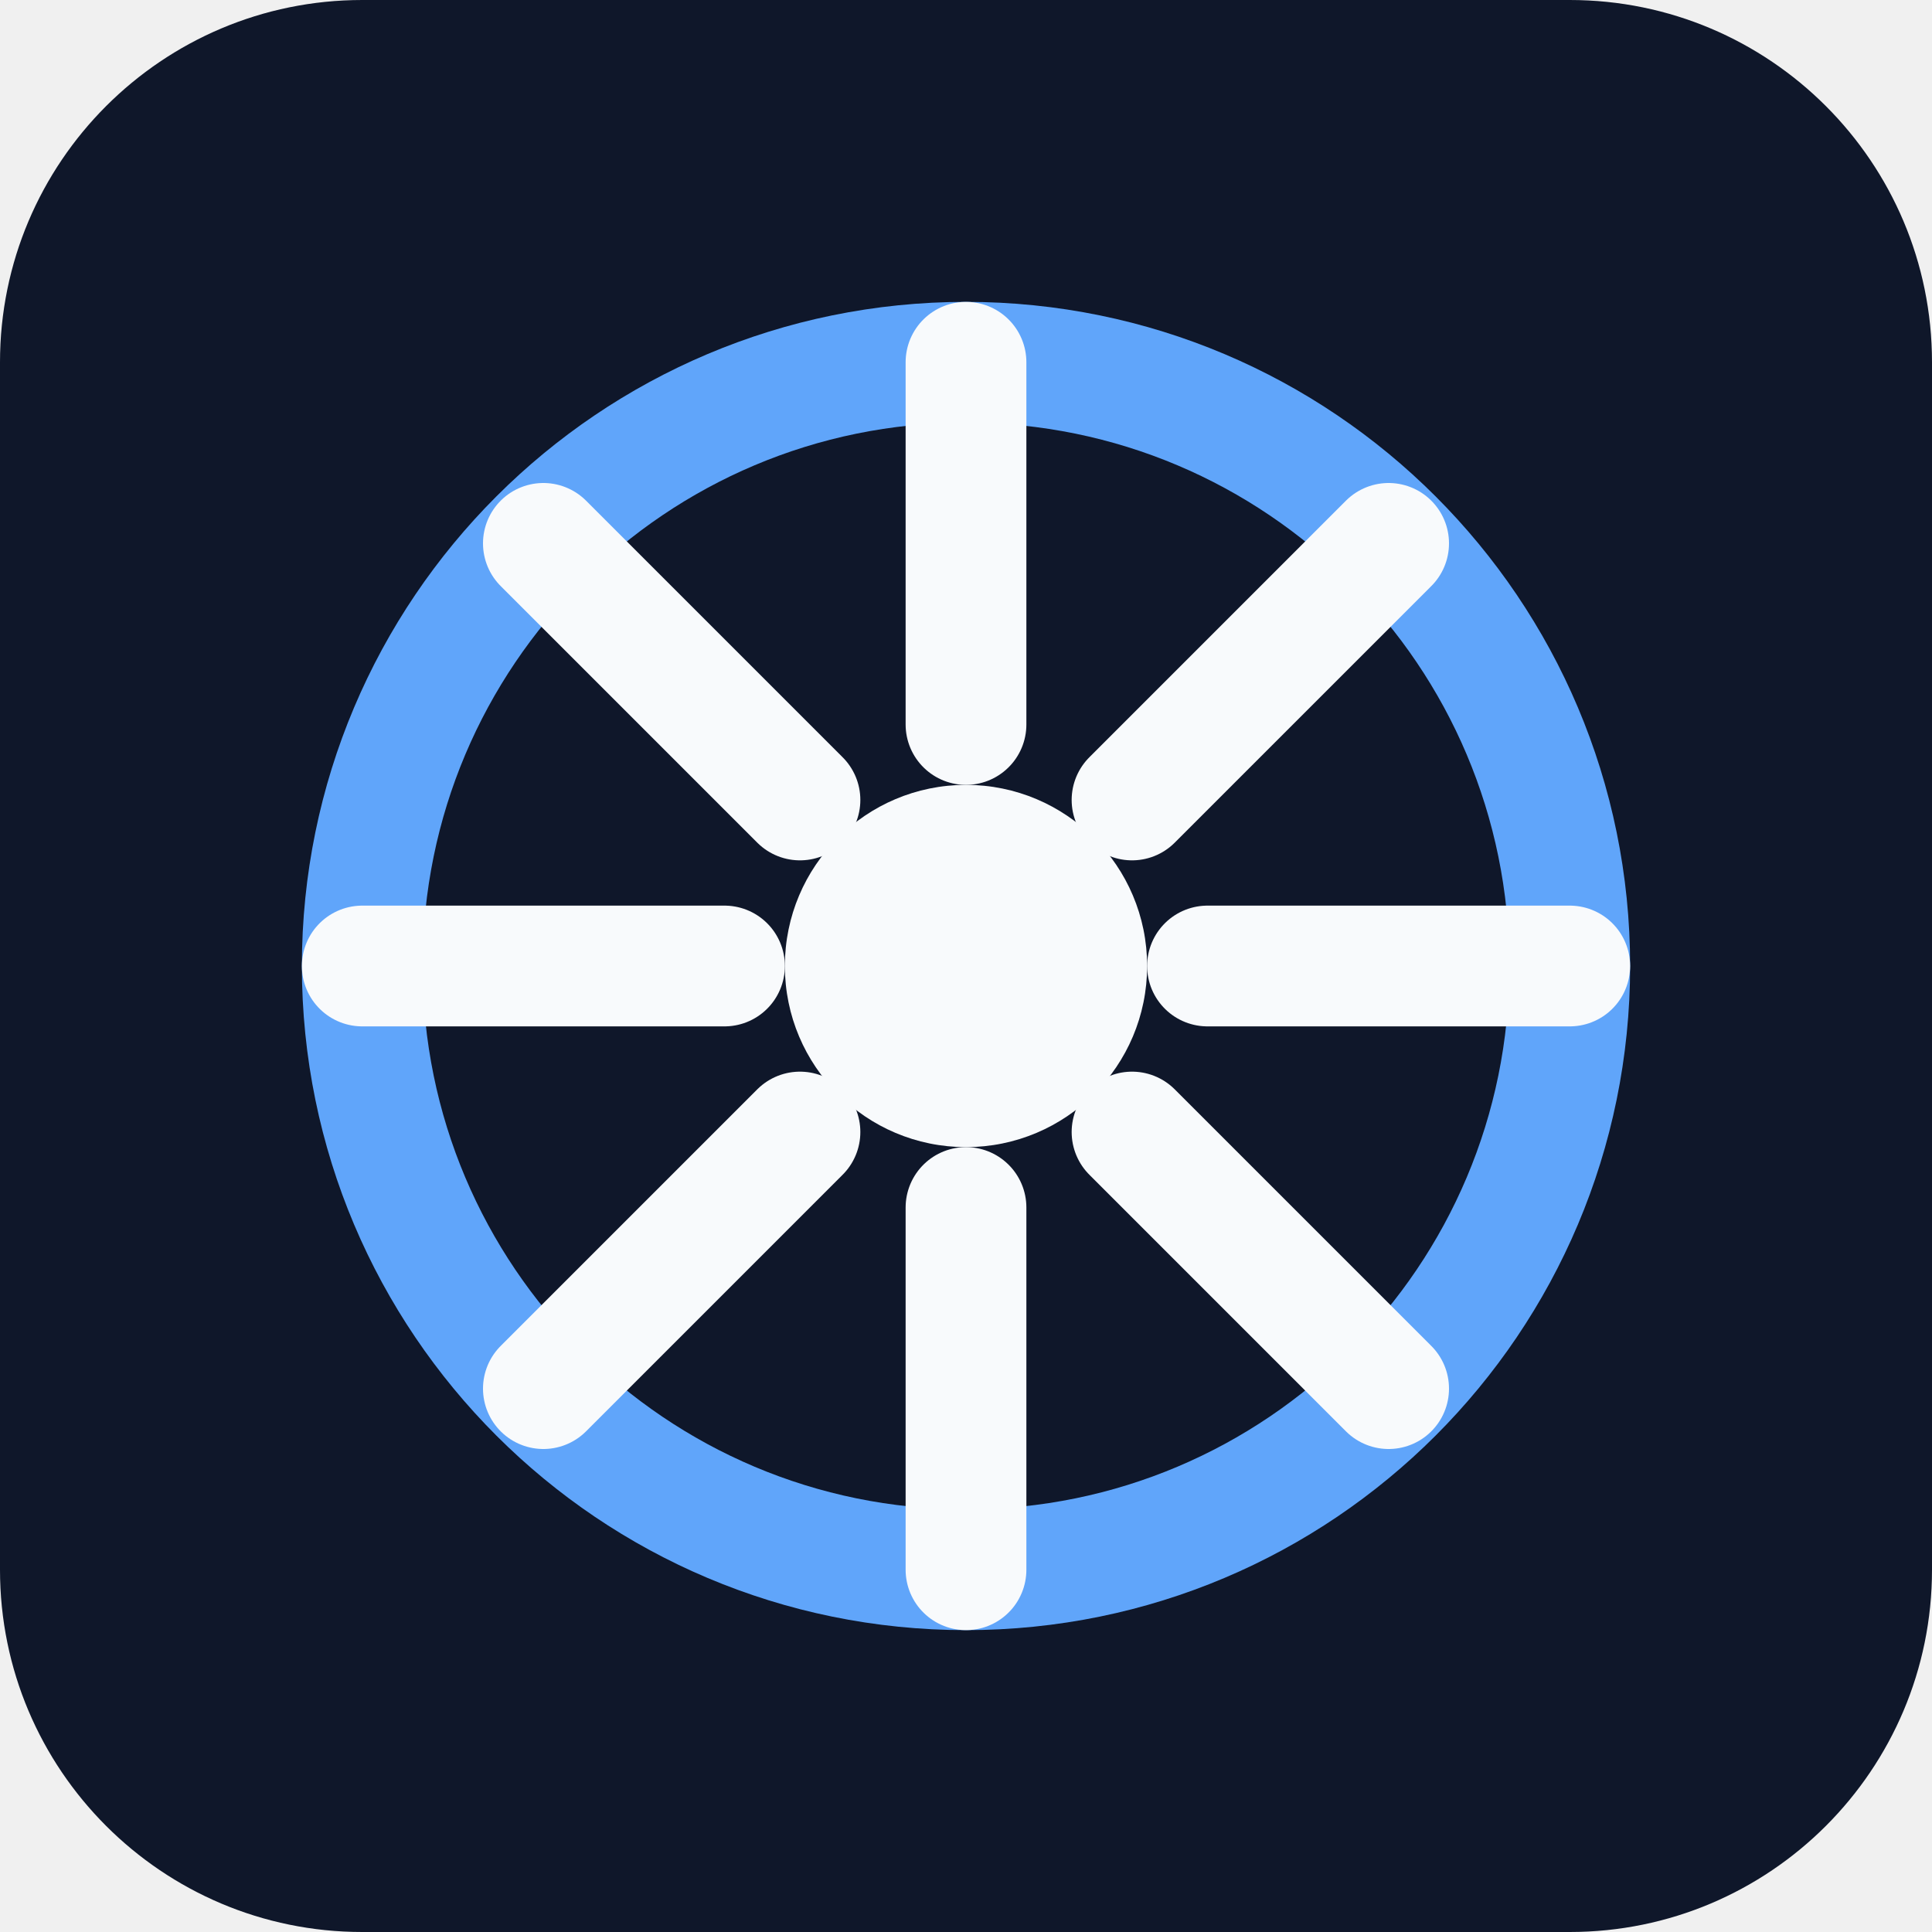
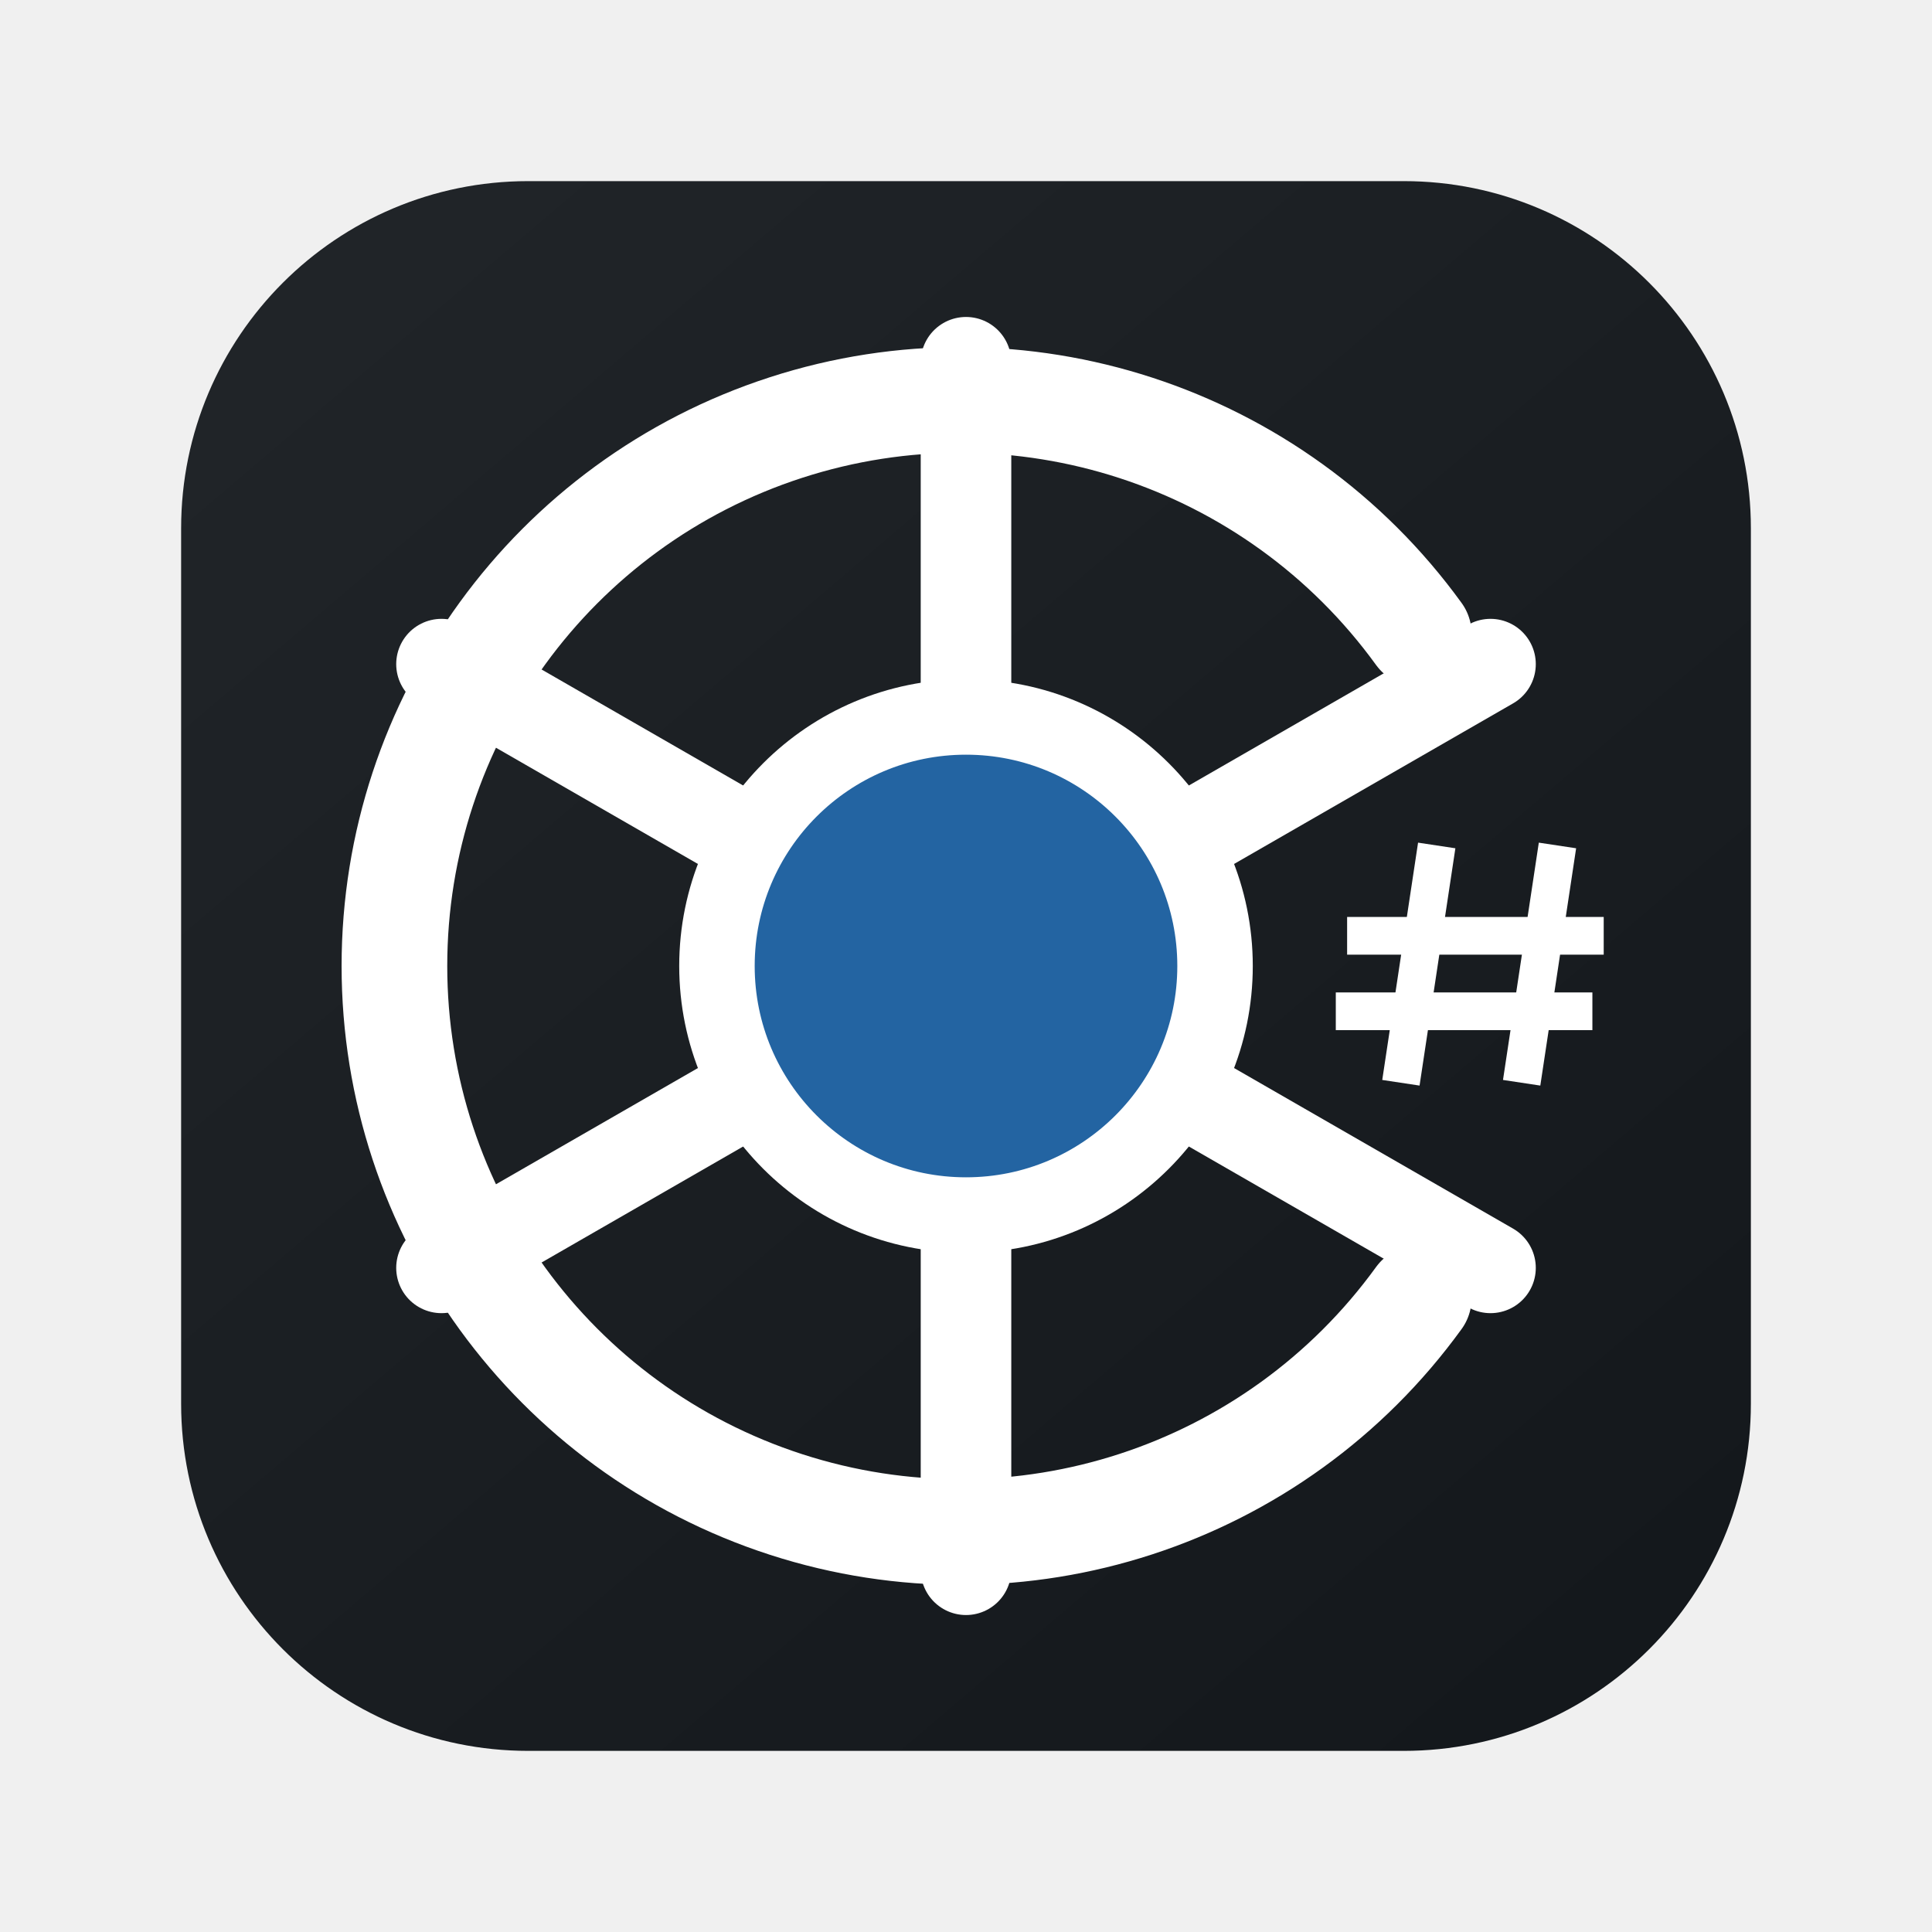
- <svg xmlns="http://www.w3.org/2000/svg" viewBox="0 0 64 64" role="img" aria-labelledby="title desc">
-   <rect width="64" height="64" rx="12" fill="#0f172a" />
-   <circle cx="32" cy="32" r="20" fill="none" stroke="#60a5fa" stroke-width="4" />
-   <circle cx="32" cy="32" r="6" fill="#f8fafc" />
-   <path d="M32 12v12M32 40v12M12 32h12M40 32h12M18 18l8.5 8.5M37.5 37.5L46 46M46 18l-8.5 8.5M26.5 37.5L18 46" stroke="#f8fafc" stroke-width="4" stroke-linecap="round" />
+ <svg xmlns="http://www.w3.org/2000/svg" viewBox="0 0 512 512" role="img" aria-labelledby="title desc">
+   <defs>
+     <linearGradient id="tile" x1="96" y1="72" x2="416" y2="448" gradientUnits="userSpaceOnUse">
+       <stop offset="0" stop-color="#202428" />
+       <stop offset="1" stop-color="#14181c" />
+     </linearGradient>
+   </defs>
+   <rect x="48" y="48" width="416" height="416" rx="92" fill="url(#tile)" />
+   <g fill="none" stroke="#ffffff" stroke-linecap="round" stroke-linejoin="round">
+     <path d="M256 96v320M117 176l278 160M117 336l278-160" stroke-width="24" />
+     <path d="M376 168A150 150 0 1 0 376 344" stroke-width="28" />
+   </g>
+   <circle cx="256" cy="256" r="66" fill="#2364a2" stroke="#ffffff" stroke-width="20" />
+   <g fill="none" stroke="#ffffff" stroke-linecap="square" stroke-linejoin="round">
+     <path d="M380 229l-8 53M412 229l-8 53" stroke-width="10" />
+     <path d="M362 248h58M359 268h58" stroke-width="10" />
+   </g>
</svg>
